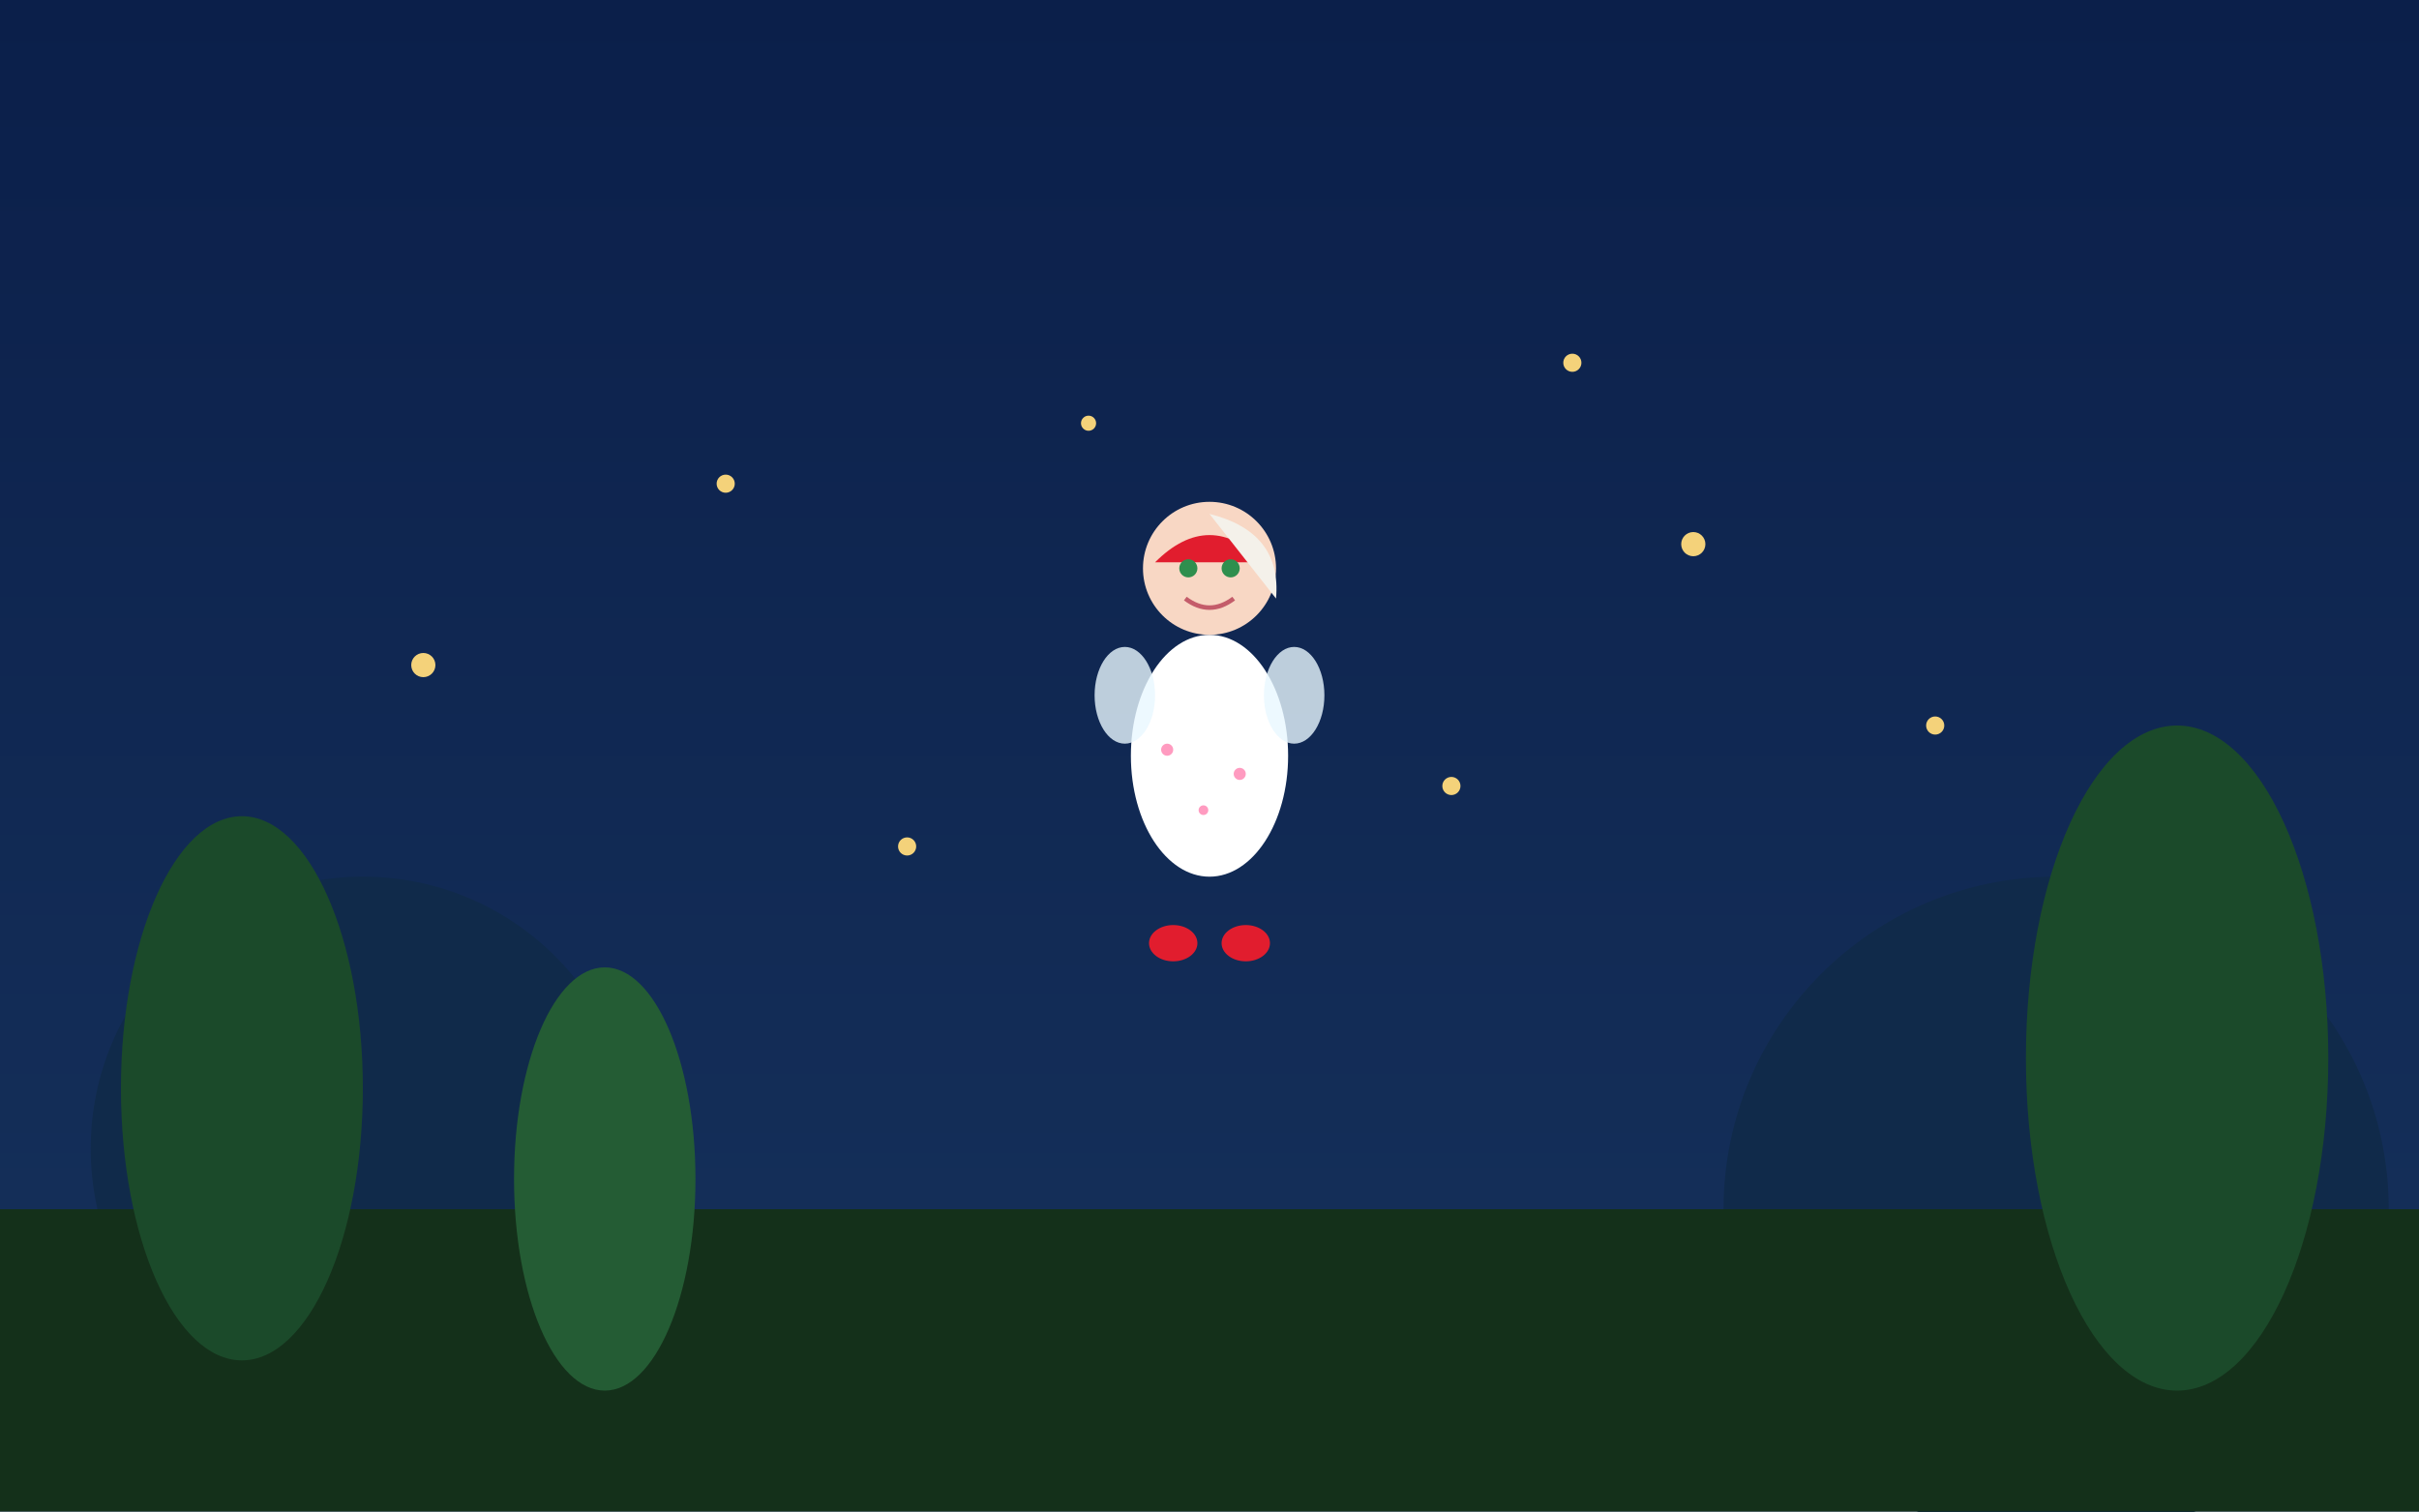
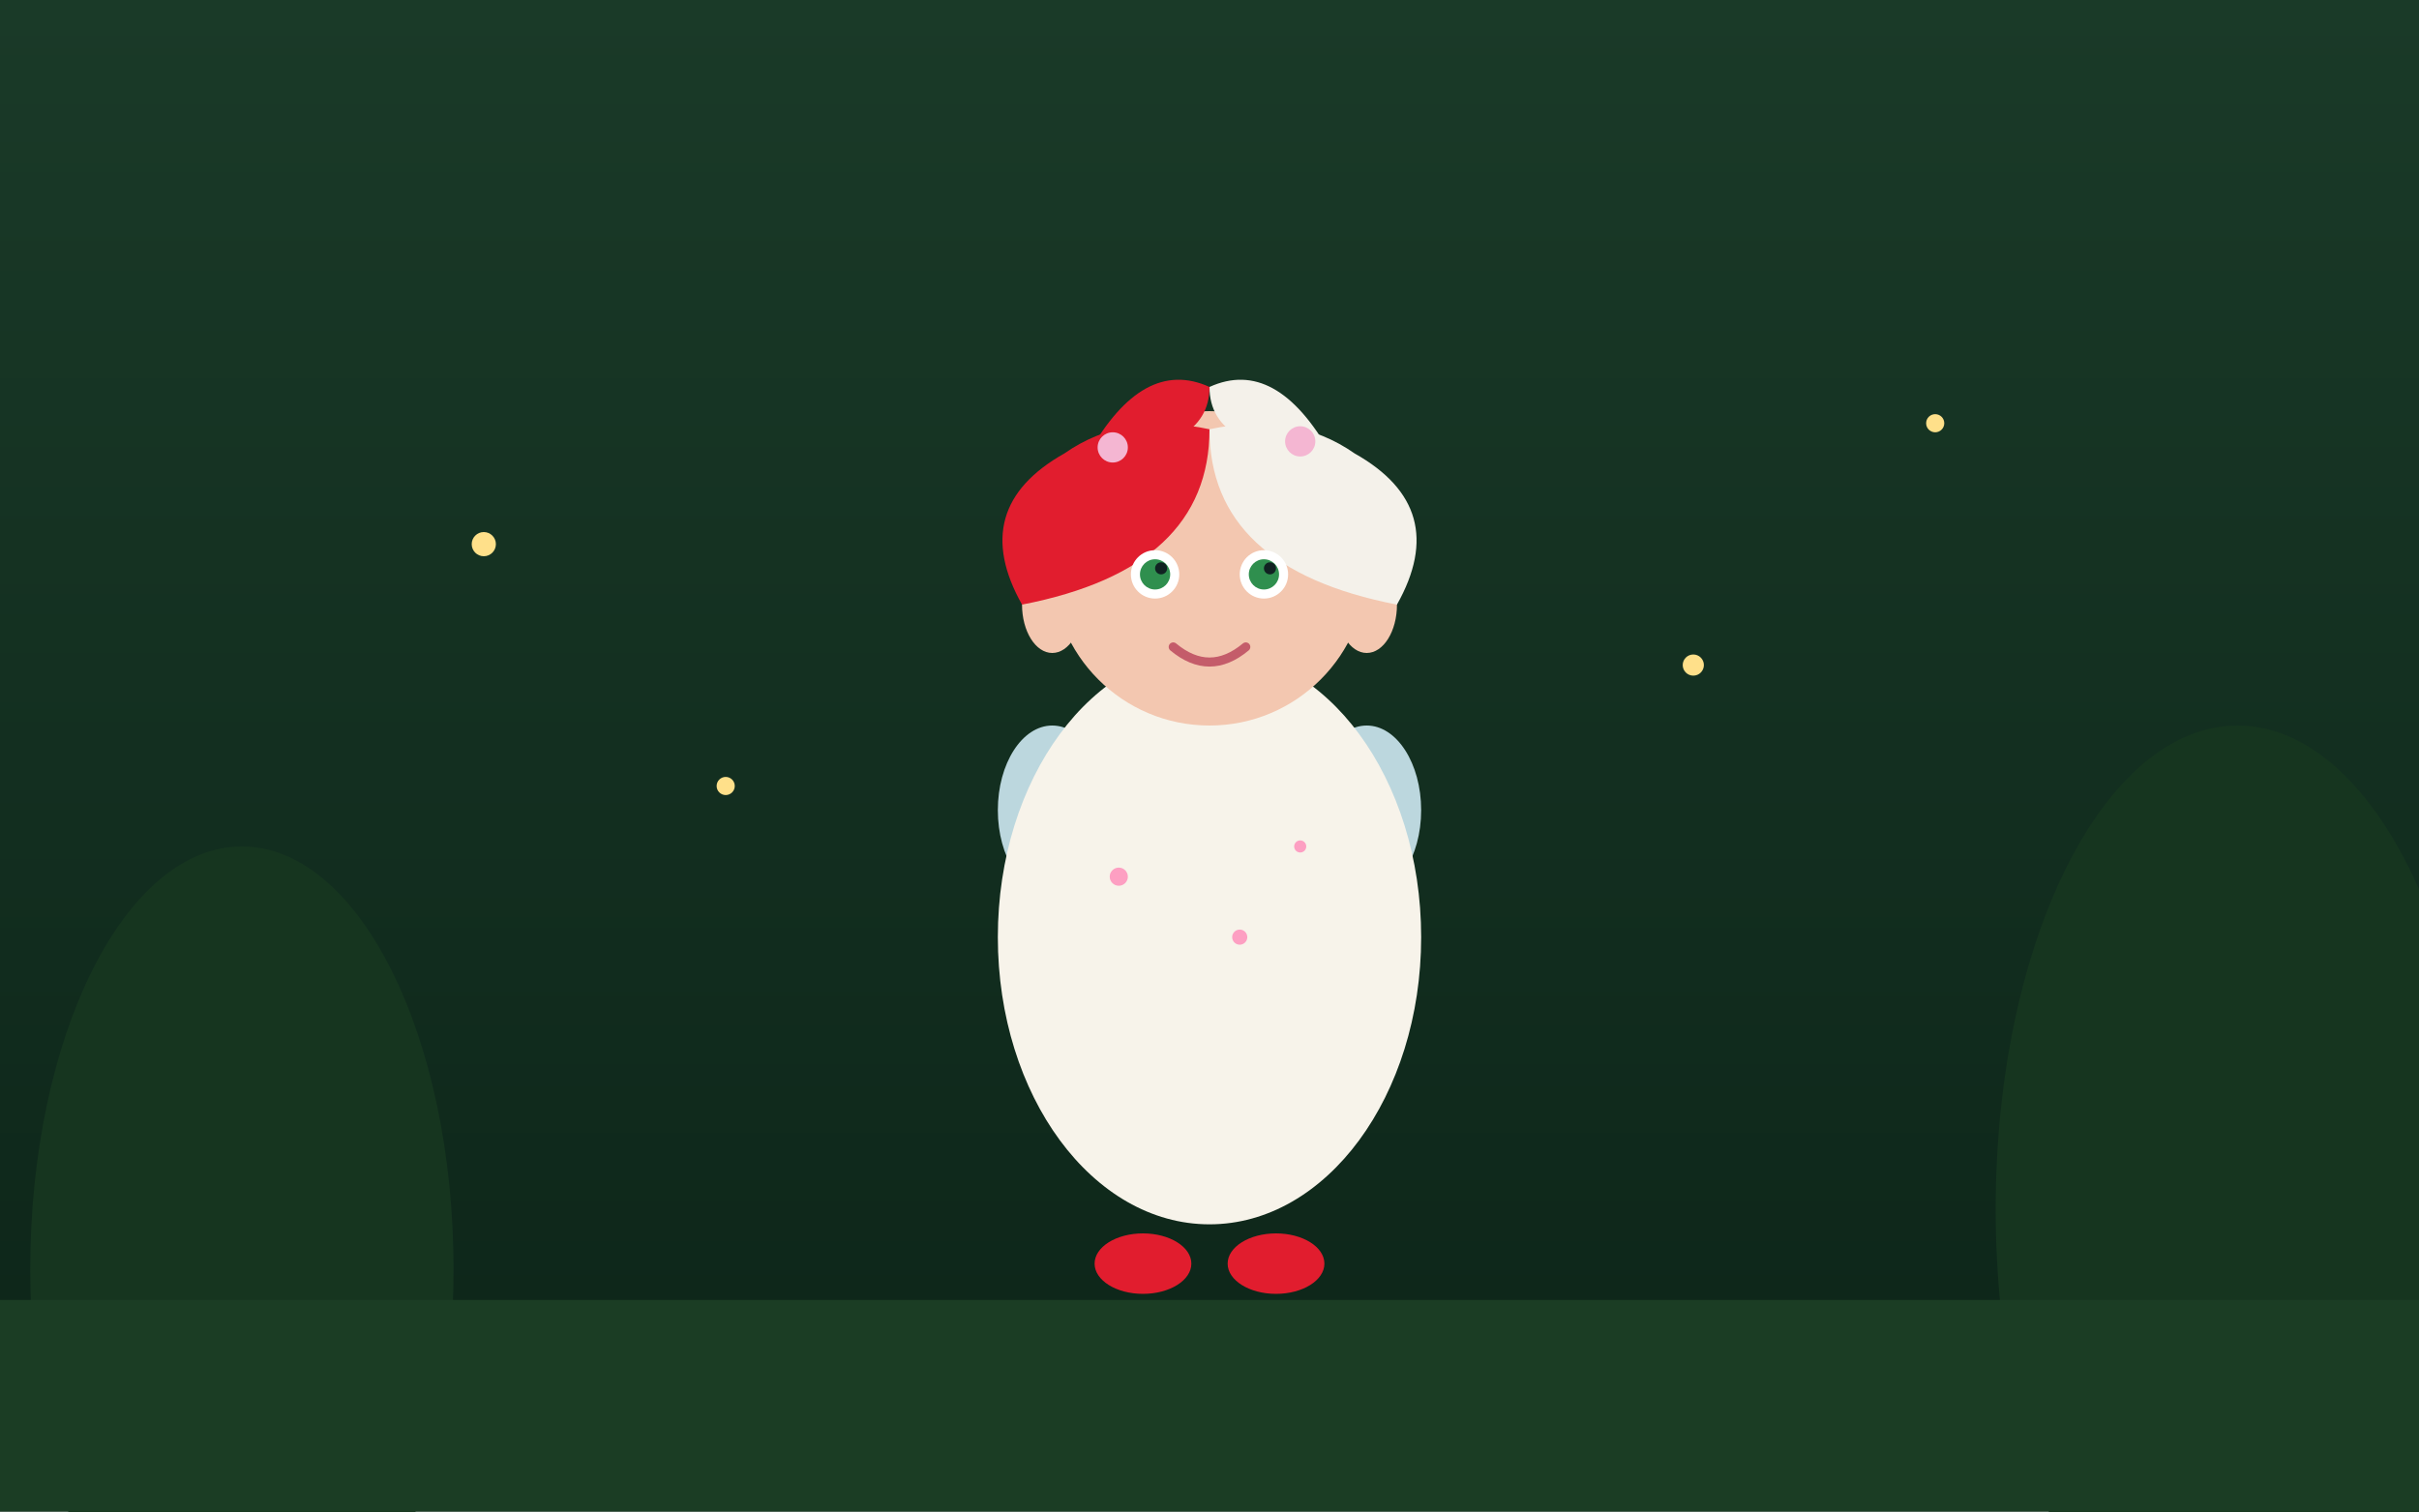
<svg xmlns="http://www.w3.org/2000/svg" viewBox="0 0 800 500">
  <defs>
    <linearGradient id="sky" x1="0" y1="0" x2="0" y2="1">
-       <stop offset="0" stop-color="#0B1F4A" />
-       <stop offset="1" stop-color="#16325C" />
+       <stop offset="0" stop-color="#1a3a28" />
+       <stop offset="1" stop-color="#0c2418" />
    </linearGradient>
  </defs>
  <rect width="800" height="500" fill="url(#sky)" />
-   <circle cx="120" cy="380" r="90" fill="#102A4A" />
-   <circle cx="680" cy="400" r="110" fill="#102A4A" />
-   <rect x="0" y="400" width="800" height="100" fill="#14301A" />
-   <ellipse cx="80" cy="360" rx="40" ry="90" fill="#1B4A2A" />
-   <ellipse cx="720" cy="350" rx="50" ry="110" fill="#1B4A2A" />
-   <ellipse cx="200" cy="390" rx="30" ry="70" fill="#245C34" />
-   <g fill="#F4D27A">
-     <circle cx="140" cy="220" r="4" />
-     <circle cx="240" cy="160" r="3" />
-     <circle cx="560" cy="180" r="4" />
-     <circle cx="640" cy="240" r="3" />
-     <circle cx="300" cy="280" r="3" />
-     <circle cx="480" cy="260" r="3" />
-     <circle cx="360" cy="140" r="2.5" />
-     <circle cx="520" cy="120" r="3" />
+   <ellipse cx="80" cy="420" rx="70" ry="140" fill="#16351f" />
+   <ellipse cx="740" cy="400" rx="80" ry="160" fill="#16351f" />
+   <rect y="430" width="800" height="70" fill="#1b3d24" />
+   <circle cx="160" cy="180" r="4" fill="#ffe08a" />
+   <circle cx="640" cy="140" r="3" fill="#ffe08a" />
+   <circle cx="560" cy="220" r="3.5" fill="#ffe08a" />
+   <circle cx="240" cy="260" r="3" fill="#ffe08a" />
+   <ellipse cx="348" cy="268" rx="18" ry="28" fill="#d9f4ff" opacity=".85" />
+   <ellipse cx="452" cy="268" rx="18" ry="28" fill="#d9f4ff" opacity=".85" />
+   <ellipse cx="400" cy="310" rx="70" ry="95" fill="#f7f3ea" />
+   <g fill="#ff8ab8" opacity=".8">
+     <circle cx="370" cy="290" r="3" />
+     <circle cx="410" cy="310" r="2.5" />
+     <circle cx="430" cy="280" r="2" />
  </g>
-   <ellipse cx="400" cy="250" rx="26" ry="40" fill="#fff" />
-   <circle cx="400" cy="188" r="22" fill="#F8D7C4" />
-   <path d="M382 186 Q400 168 418 186" fill="#E11D2E" />
-   <path d="M400 170 Q424 176 422 198" fill="#F4F1EA" />
-   <circle cx="393" cy="188" r="3" fill="#2F8F4E" />
-   <circle cx="407" cy="188" r="3" fill="#2F8F4E" />
-   <path d="M392 198 Q400 204 408 198" stroke="#C45C6A" fill="none" stroke-width="1.5" />
-   <ellipse cx="372" cy="230" rx="10" ry="16" fill="#E8F7FF" opacity=".8" />
-   <ellipse cx="428" cy="230" rx="10" ry="16" fill="#E8F7FF" opacity=".8" />
-   <ellipse cx="388" cy="312" rx="8" ry="6" fill="#E11D2E" />
-   <ellipse cx="412" cy="312" rx="8" ry="6" fill="#E11D2E" />
-   <g fill="#FF8AB5" opacity=".85">
-     <circle cx="386" cy="248" r="2" />
-     <circle cx="410" cy="256" r="2" />
-     <circle cx="398" cy="268" r="1.6" />
-   </g>
+   <circle cx="400" cy="188" r="52" fill="#f3c7b0" />
+   <ellipse cx="348" cy="200" rx="10" ry="16" fill="#f3c7b0" />
+   <ellipse cx="452" cy="200" rx="10" ry="16" fill="#f3c7b0" />
+   <path d="M338 200 Q320 168 352 150 Q372 136 400 142 Q400 188 338 200Z" fill="#e11d2e" />
+   <path d="M400 142 Q428 136 448 150 Q480 168 462 200 Q400 188 400 142Z" fill="#f4f1ea" />
+   <path d="M360 150 Q378 118 400 128 Q400 150 360 150Z" fill="#e11d2e" />
+   <path d="M400 128 Q422 118 440 150 Q400 150 400 128Z" fill="#f4f1ea" />
+   <circle cx="382" cy="190" r="8" fill="#fff" />
+   <circle cx="418" cy="190" r="8" fill="#fff" />
+   <circle cx="382" cy="190" r="5" fill="#2f8f4e" />
+   <circle cx="418" cy="190" r="5" fill="#2f8f4e" />
+   <circle cx="384" cy="188" r="2" fill="#122" />
+   <circle cx="420" cy="188" r="2" fill="#122" />
+   <path d="M388 214 Q400 224 412 214" stroke="#c45c6a" fill="none" stroke-width="3" stroke-linecap="round" />
+   <ellipse cx="378" cy="418" rx="16" ry="10" fill="#e11d2e" />
+   <ellipse cx="422" cy="418" rx="16" ry="10" fill="#e11d2e" />
+   <circle cx="368" cy="148" r="5" fill="#f4b6d2" />
+   <circle cx="430" cy="146" r="5" fill="#f4b6d2" />
</svg>
